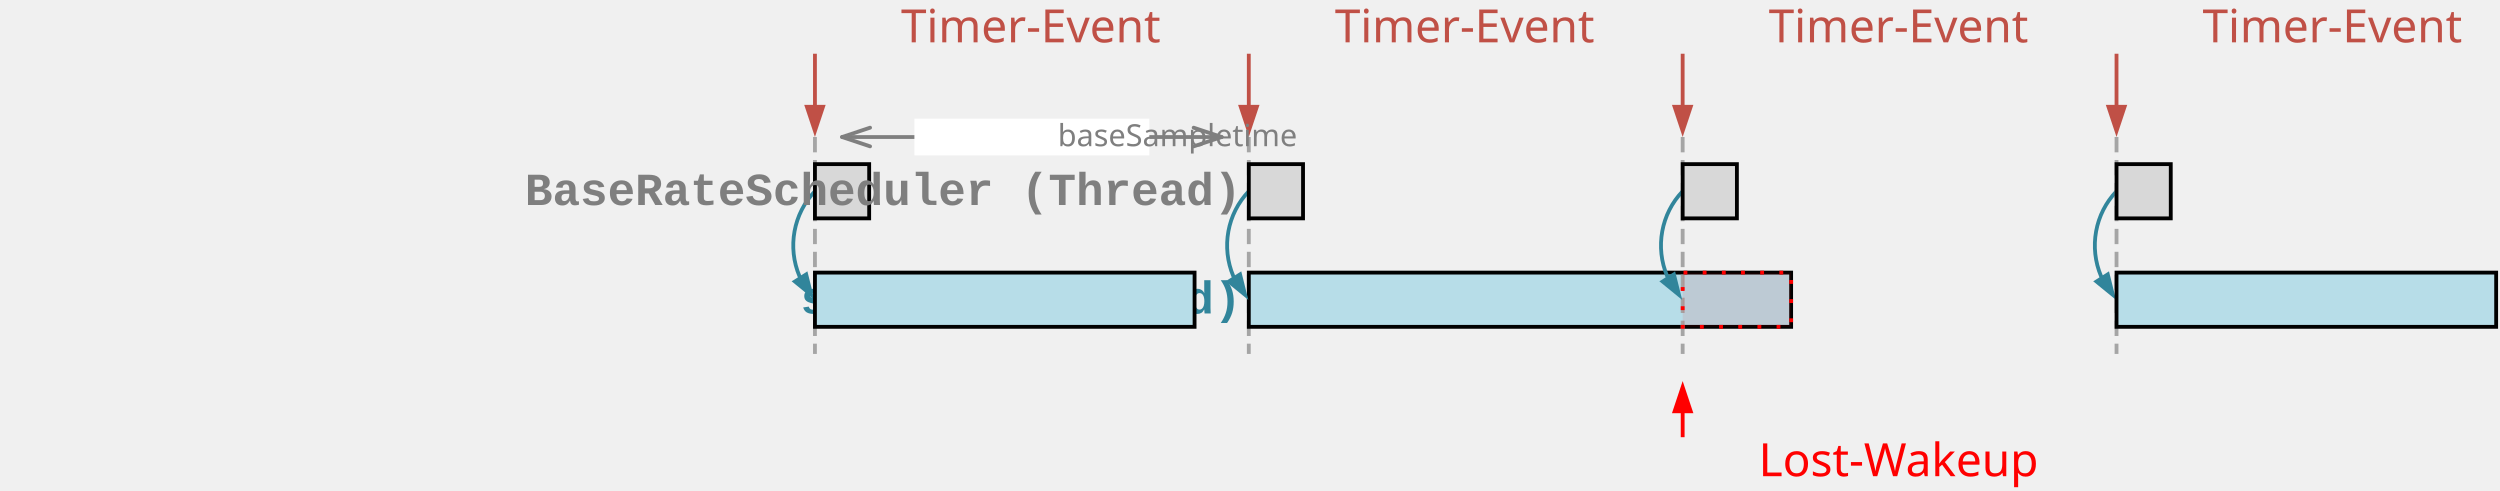
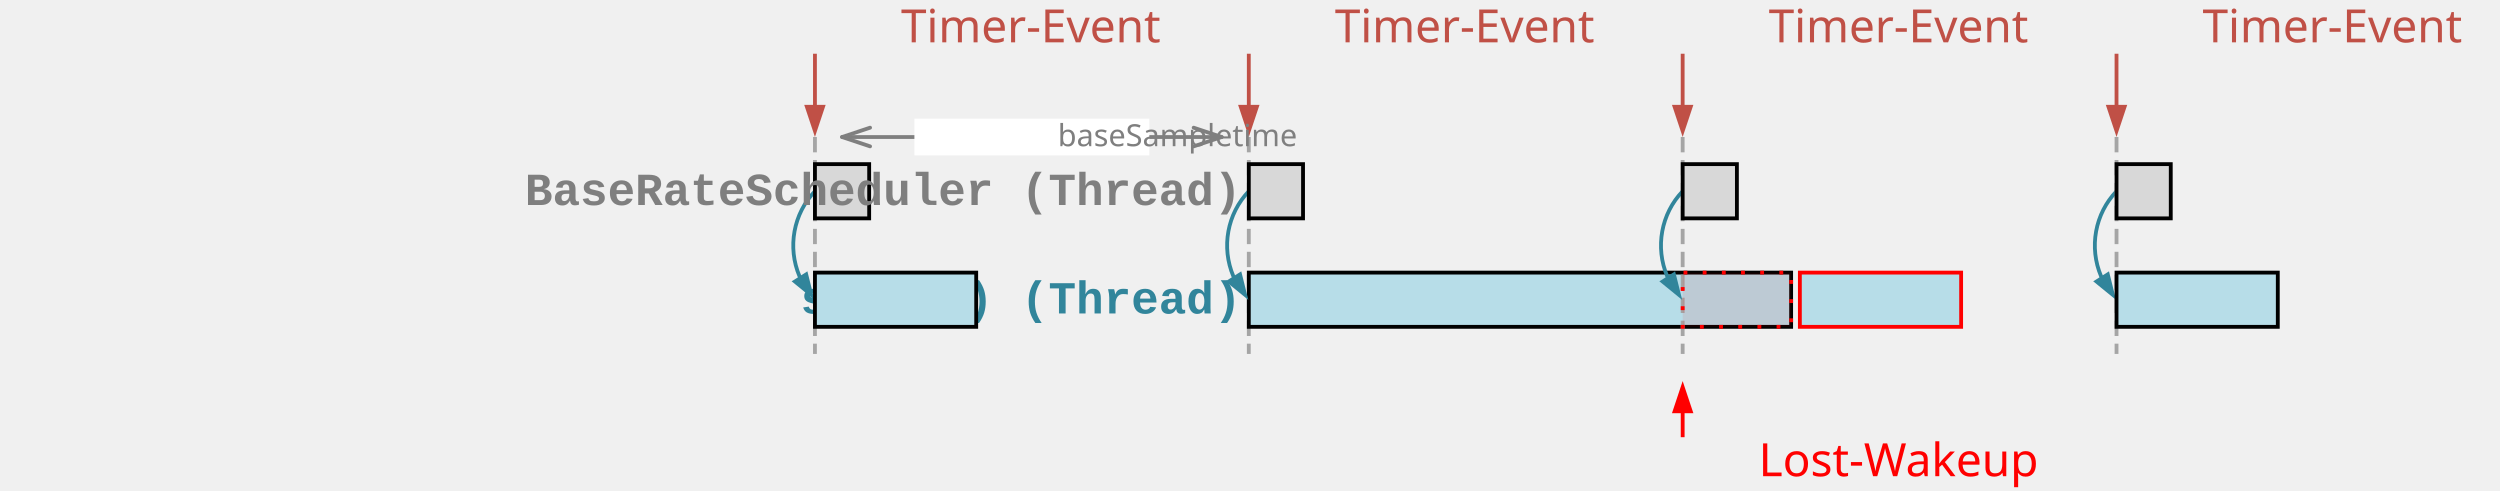
- <svg xmlns="http://www.w3.org/2000/svg" xmlns:ns1="http://schemas.microsoft.com/visio/2003/SVGExtensions/" xmlns:xlink="http://www.w3.org/1999/xlink" width="9.074in" height="1.782in" viewBox="0 0 653.344 128.309" xml:space="preserve" color-interpolation-filters="sRGB" class="st20">
+ <svg xmlns="http://www.w3.org/2000/svg" xmlns:ns1="http://schemas.microsoft.com/visio/2003/SVGExtensions/" xmlns:xlink="http://www.w3.org/1999/xlink" width="9.074in" height="1.782in" viewBox="0 0 653.344 128.309" xml:space="preserve" color-interpolation-filters="sRGB" class="st21">
  <ns1:documentProperties ns1:langID="1031" ns1:metric="true" ns1:viewMarkup="false">
    <ns1:userDefs>
      <ns1:ud ns1:nameU="msvNoAutoConnect" ns1:val="VT0(1):26" />
    </ns1:userDefs>
  </ns1:documentProperties>
  <style type="text/css">
	
		.st1 {stroke:#a5a5a5;stroke-dasharray:4,2;stroke-linecap:butt;stroke-width:1}
		.st2 {fill:#b7dde8;stroke:#000000;stroke-width:1}
		.st3 {marker-start:url(#mrkr13-11);stroke:#31859b;stroke-linecap:round;stroke-linejoin:round;stroke-width:1}
		.st4 {fill:#31859b;fill-opacity:1;stroke:#31859b;stroke-opacity:1;stroke-width:0.41}
		.st5 {fill:#d8d8d8;stroke:#000000;stroke-width:1}
		.st6 {fill:none;stroke:none;stroke-linecap:round;stroke-linejoin:round;stroke-width:0.75}
		.st7 {fill:#7f7f7f;font-family:Courier New;font-size:1em;font-weight:bold}
		.st8 {fill:#31859b;font-family:Courier New;font-size:1em;font-weight:bold}
		.st9 {marker-end:url(#mrkr13-44);stroke:#c05046;stroke-width:1}
		.st10 {fill:#c05046;fill-opacity:1;stroke:#c05046;stroke-opacity:1;stroke-width:0.357}
		.st11 {fill:#c05046;font-family:Brutal Type;font-size:1em}
		.st12 {marker-end:url(#mrkr12-88);marker-start:url(#mrkr12-86);stroke:#7f7f7f;stroke-linecap:round;stroke-linejoin:round;stroke-width:1}
		.st13 {fill:#7f7f7f;fill-opacity:1;stroke:#7f7f7f;stroke-opacity:1;stroke-width:0.41}
		.st14 {fill:#ffffff;stroke:none;stroke-linecap:butt;stroke-width:7.2}
		.st15 {fill:#7f7f7f;font-family:Brutal Type;font-size:0.667em}
		.st16 {fill:#ff0000;fill-opacity:0.086;stroke:#ff0000;stroke-dasharray:0.01,5;stroke-width:1}
		.st17 {fill:#ff0000;font-family:Brutal Type;font-size:1em}
		.st18 {marker-end:url(#mrkr13-108);stroke:#ff0000;stroke-width:1}
		.st19 {fill:#ff0000;fill-opacity:1;stroke:#ff0000;stroke-opacity:1;stroke-width:0.357}
- 		.st20 {fill:none;fill-rule:evenodd;font-size:12px;overflow:visible;stroke-linecap:square;stroke-miterlimit:3}
+ 		.st20 {fill:#b7dde8;stroke:#ff0000;stroke-width:1}
+ 		.st21 {fill:none;fill-rule:evenodd;font-size:12px;overflow:visible;stroke-linecap:square;stroke-miterlimit:3}
	
	</style>
  <defs id="Markers">
    <g id="lend13">
      <path d="M 3 1 L 0 0 L 3 -1 L 3 1 " style="stroke:none" />
    </g>
    <marker id="mrkr13-11" class="st4" ns1:arrowType="13" ns1:arrowSize="0" ns1:setback="6.96" refX="6.96" orient="auto" markerUnits="strokeWidth" overflow="visible">
      <use xlink:href="#lend13" transform="scale(2.44) " />
    </marker>
    <marker id="mrkr13-44" class="st10" ns1:arrowType="13" ns1:arrowSize="1" ns1:setback="8.4" refX="-8.4" orient="auto" markerUnits="strokeWidth" overflow="visible">
      <use xlink:href="#lend13" transform="scale(-2.8,-2.8) " />
    </marker>
    <g id="lend12">
      <path d="M 3 1 L 0 0 L 3 -1 " style="stroke-linecap:round;stroke-linejoin:round;fill:none" />
    </g>
    <marker id="mrkr12-86" class="st13" ns1:arrowType="12" ns1:arrowSize="0" orient="auto" markerUnits="strokeWidth" overflow="visible">
      <use xlink:href="#lend12" transform="scale(2.44) " />
    </marker>
    <marker id="mrkr12-88" class="st13" ns1:arrowType="12" ns1:arrowSize="0" orient="auto" markerUnits="strokeWidth" overflow="visible">
      <use xlink:href="#lend12" transform="scale(-2.44,-2.44) " />
    </marker>
    <marker id="mrkr13-108" class="st19" ns1:arrowType="13" ns1:arrowSize="1" ns1:setback="8.4" refX="-8.4" orient="auto" markerUnits="strokeWidth" overflow="visible">
      <use xlink:href="#lend13" transform="scale(-2.8,-2.8) " />
    </marker>
  </defs>
  <g ns1:mID="34" ns1:index="16" ns1:groupContext="foregroundPage">
    <ns1:pageProperties ns1:drawingScale="0.0393701" ns1:pageScale="0.0393701" ns1:drawingUnits="24" ns1:shadowOffsetX="9" ns1:shadowOffsetY="-9" />
    <g id="shape23-1" ns1:mID="23" ns1:groupContext="shape" transform="translate(454.668,35.8081) rotate(90)">
      <path d="M0 128.31 L56.69 128.31" class="st1" />
    </g>
    <g id="shape14-4" ns1:mID="14" ns1:groupContext="shape" transform="translate(326.359,-42.8947)">
      <ns1:userDefs>
        <ns1:ud ns1:nameU="visVersion" ns1:val="VT0(15):26" />
      </ns1:userDefs>
      <rect x="0" y="114.136" width="141.732" height="14.173" class="st2" />
    </g>
    <g id="shape26-6" ns1:mID="26" ns1:groupContext="shape" transform="translate(84.6644,78.3278) rotate(-90)">
-       <path d="M5.81 124.47 L6.11 124.28 A20.044 19.356 180 0 1 28.35 128.31" class="st3" />
+       <path d="M5.81 124.47 L6.11 124.28 A20.044 19.356 0 0 1 28.35 128.31" class="st3" />
    </g>
    <g id="shape30-12" ns1:mID="30" ns1:groupContext="shape" transform="translate(198.05,78.3278) rotate(-90)">
      <path d="M5.81 124.47 L6.11 124.28 A20.044 19.356 180 0 1 28.35 128.31" class="st3" />
    </g>
    <g id="shape31-17" ns1:mID="31" ns1:groupContext="shape" transform="translate(424.822,78.3278) rotate(-90)">
-       <path d="M5.81 124.47 L6.11 124.28 A20.044 19.356 180 0 1 28.35 128.31" class="st3" />
+       <path d="M5.81 124.47 L6.11 124.28 A20.044 19.356 0 0 1 28.35 128.31" class="st3" />
    </g>
    <g id="shape22-22" ns1:mID="22" ns1:groupContext="shape" transform="translate(341.283,35.8081) rotate(90)">
      <path d="M0 128.31 L56.69 128.31" class="st1" />
    </g>
    <g id="shape24-25" ns1:mID="24" ns1:groupContext="shape" transform="translate(568.054,35.8081) rotate(90)">
      <path d="M0 128.31 L56.69 128.31" class="st1" />
    </g>
    <g id="shape25-28" ns1:mID="25" ns1:groupContext="shape" transform="translate(681.44,35.8081) rotate(90)">
      <path d="M0 128.31 L56.69 128.31" class="st1" />
    </g>
    <g id="shape1-31" ns1:mID="1" ns1:groupContext="shape" transform="translate(212.973,-71.2411)">
      <ns1:userDefs>
        <ns1:ud ns1:nameU="visVersion" ns1:val="VT0(15):26" />
      </ns1:userDefs>
      <rect x="0" y="114.136" width="14.173" height="14.173" class="st5" />
    </g>
    <g id="shape2-33" ns1:mID="2" ns1:groupContext="shape" transform="translate(0.375,-71.2411)">
      <ns1:textBlock ns1:margins="rect(4,4,4,4)" ns1:tabSpace="42.5197" />
      <ns1:textRect cx="99.213" cy="121.222" width="198.43" height="14.173" />
      <rect x="0" y="114.136" width="198.425" height="14.173" class="st6" />
      <text x="7.19" y="124.82" class="st7" ns1:langID="1031">
        <ns1:paragraph ns1:horizAlign="2" />
        <ns1:tabList />BaseRateScheduler (Thread)</text>
    </g>
    <g id="shape3-36" ns1:mID="3" ns1:groupContext="shape" transform="translate(0.375,-42.8947)">
      <ns1:textBlock ns1:margins="rect(4,4,4,4)" ns1:tabSpace="42.5197" />
      <ns1:textRect cx="99.213" cy="121.222" width="198.43" height="14.173" />
      <rect x="0" y="114.136" width="198.425" height="14.173" class="st6" />
      <text x="79.21" y="124.82" class="st8" ns1:langID="1031">
        <ns1:paragraph ns1:horizAlign="2" />
        <ns1:tabList />step0() (Thread)</text>
    </g>
    <g id="shape5-39" ns1:mID="5" ns1:groupContext="shape" transform="translate(341.283,14.5482) rotate(90)">
      <path d="M0 128.31 L12.86 128.31" class="st9" />
    </g>
    <g id="shape6-45" ns1:mID="6" ns1:groupContext="shape" transform="translate(170.454,-113.761)">
      <ns1:textBlock ns1:margins="rect(4,4,4,4)" ns1:tabSpace="42.5197" />
      <ns1:textRect cx="42.52" cy="121.222" width="85.04" height="14.173" />
      <rect x="0" y="114.136" width="85.039" height="14.173" class="st6" />
      <text x="8.84" y="124.82" class="st11" ns1:langID="1031">
        <ns1:paragraph ns1:horizAlign="1" />
        <ns1:tabList />Timer-Event</text>
    </g>
    <g id="shape7-48" ns1:mID="7" ns1:groupContext="shape" transform="translate(326.359,-71.2411)">
      <ns1:userDefs>
        <ns1:ud ns1:nameU="visVersion" ns1:val="VT0(15):26" />
      </ns1:userDefs>
      <rect x="0" y="114.136" width="14.173" height="14.173" class="st5" />
    </g>
    <g id="shape8-50" ns1:mID="8" ns1:groupContext="shape" transform="translate(454.668,14.5482) rotate(90)">
      <path d="M0 128.31 L12.86 128.31" class="st9" />
    </g>
    <g id="shape9-55" ns1:mID="9" ns1:groupContext="shape" transform="translate(212.973,-42.8947)">
      <ns1:userDefs>
        <ns1:ud ns1:nameU="visVersion" ns1:val="VT0(15):26" />
      </ns1:userDefs>
-       <rect x="0" y="114.136" width="99.213" height="14.173" class="st2" />
+       <rect x="0" y="114.136" width="42.145" height="14.173" class="st2" />
    </g>
    <g id="shape10-57" ns1:mID="10" ns1:groupContext="shape" transform="translate(283.84,-113.761)">
      <ns1:textBlock ns1:margins="rect(4,4,4,4)" ns1:tabSpace="42.5197" />
      <ns1:textRect cx="42.52" cy="121.222" width="85.04" height="14.173" />
      <rect x="0" y="114.136" width="85.039" height="14.173" class="st6" />
      <text x="8.84" y="124.82" class="st11" ns1:langID="1031">
        <ns1:paragraph ns1:horizAlign="1" />
        <ns1:tabList />Timer-Event</text>
    </g>
    <g id="shape12-60" ns1:mID="12" ns1:groupContext="shape" transform="translate(568.054,14.5482) rotate(90)">
      <path d="M0 128.31 L12.86 128.31" class="st9" />
    </g>
    <g id="shape13-65" ns1:mID="13" ns1:groupContext="shape" transform="translate(397.225,-113.761)">
      <ns1:textBlock ns1:margins="rect(4,4,4,4)" ns1:tabSpace="42.5197" />
      <ns1:textRect cx="42.52" cy="121.222" width="85.04" height="14.173" />
      <rect x="0" y="114.136" width="85.039" height="14.173" class="st6" />
      <text x="8.84" y="124.82" class="st11" ns1:langID="1031">
        <ns1:paragraph ns1:horizAlign="1" />
        <ns1:tabList />Timer-Event</text>
    </g>
    <g id="shape18-68" ns1:mID="18" ns1:groupContext="shape" transform="translate(553.131,-71.2411)">
      <ns1:userDefs>
        <ns1:ud ns1:nameU="visVersion" ns1:val="VT0(15):26" />
      </ns1:userDefs>
      <rect x="0" y="114.136" width="14.173" height="14.173" class="st5" />
    </g>
    <g id="shape19-70" ns1:mID="19" ns1:groupContext="shape" transform="translate(681.44,14.5482) rotate(90)">
      <path d="M0 128.31 L12.86 128.31" class="st9" />
    </g>
    <g id="shape20-75" ns1:mID="20" ns1:groupContext="shape" transform="translate(510.611,-113.761)">
      <ns1:textBlock ns1:margins="rect(4,4,4,4)" ns1:tabSpace="42.5197" />
      <ns1:textRect cx="42.52" cy="121.222" width="85.04" height="14.173" />
      <rect x="0" y="114.136" width="85.039" height="14.173" class="st6" />
      <text x="8.84" y="124.82" class="st11" ns1:langID="1031">
        <ns1:paragraph ns1:horizAlign="1" />
        <ns1:tabList />Timer-Event</text>
    </g>
    <g id="shape21-78" ns1:mID="21" ns1:groupContext="shape" transform="translate(553.131,-42.8947)">
      <ns1:userDefs>
        <ns1:ud ns1:nameU="visVersion" ns1:val="VT0(15):26" />
      </ns1:userDefs>
-       <rect x="0" y="114.136" width="99.213" height="14.173" class="st2" />
+       <rect x="0" y="114.136" width="42.145" height="14.173" class="st2" />
    </g>
    <g id="shape32-80" ns1:mID="32" ns1:groupContext="shape" transform="translate(220.06,-92.501)">
      <ns1:textBlock ns1:margins="rect(4,4,4,4)" ns1:tabSpace="42.5197" />
      <ns1:textRect cx="49.606" cy="128.309" width="99.22" height="0" />
      <path d="M0 128.31 L99.21 128.31" class="st12" />
      <rect ns1:rectContext="textBkgnd" x="18.907" y="123.509" width="61.399" height="9.6" class="st14" />
      <text x="18.91" y="130.71" class="st15" ns1:langID="1031">
        <ns1:paragraph ns1:horizAlign="1" />
        <ns1:tabList />baseSampletime</text>
    </g>
    <g id="shape28-91" ns1:mID="28" ns1:groupContext="shape" transform="translate(311.436,78.3278) rotate(-90)">
      <path d="M5.81 124.47 L6.11 124.28 A20.044 19.356 180 0 1 28.35 128.31" class="st3" />
    </g>
    <g id="shape11-96" ns1:mID="11" ns1:groupContext="shape" transform="translate(439.745,-71.2412)">
      <ns1:userDefs>
        <ns1:ud ns1:nameU="visVersion" ns1:val="VT0(15):26" />
      </ns1:userDefs>
      <rect x="0" y="114.136" width="14.173" height="14.173" class="st5" />
    </g>
    <g id="shape33-98" ns1:mID="33" ns1:groupContext="shape" transform="translate(439.745,-42.8947)">
      <ns1:userDefs>
        <ns1:ud ns1:nameU="visVersion" ns1:val="VT0(15):26" />
      </ns1:userDefs>
      <path d="M0 128.31 L28.35 128.31 L28.35 114.14 L0 114.14 L0 128.31 Z" class="st16" />
    </g>
    <g id="shape34-100" ns1:mID="34" ns1:groupContext="shape" transform="translate(397.225,-0.375)">
      <ns1:textBlock ns1:margins="rect(4,4,4,4)" ns1:tabSpace="42.5197" />
      <ns1:textRect cx="42.52" cy="121.222" width="85.04" height="14.173" />
      <rect x="0" y="114.136" width="85.039" height="14.173" class="st6" />
      <text x="6.22" y="124.82" class="st17" ns1:langID="1031">
        <ns1:paragraph ns1:horizAlign="1" />
        <ns1:tabList />Lost-Wakeup</text>
    </g>
    <g id="shape35-103" ns1:mID="35" ns1:groupContext="shape" transform="translate(311.436,113.761) rotate(-90)">
      <path d="M0 128.31 L5.77 128.31" class="st18" />
    </g>
+     <g id="shape36-109" ns1:mID="36" ns1:groupContext="shape" transform="translate(470.374,-42.8947)">
+       <ns1:userDefs>
+         <ns1:ud ns1:nameU="visVersion" ns1:val="VT0(15):26" />
+       </ns1:userDefs>
+       <rect x="0" y="114.136" width="42.145" height="14.173" class="st20" />
+     </g>
  </g>
</svg>
